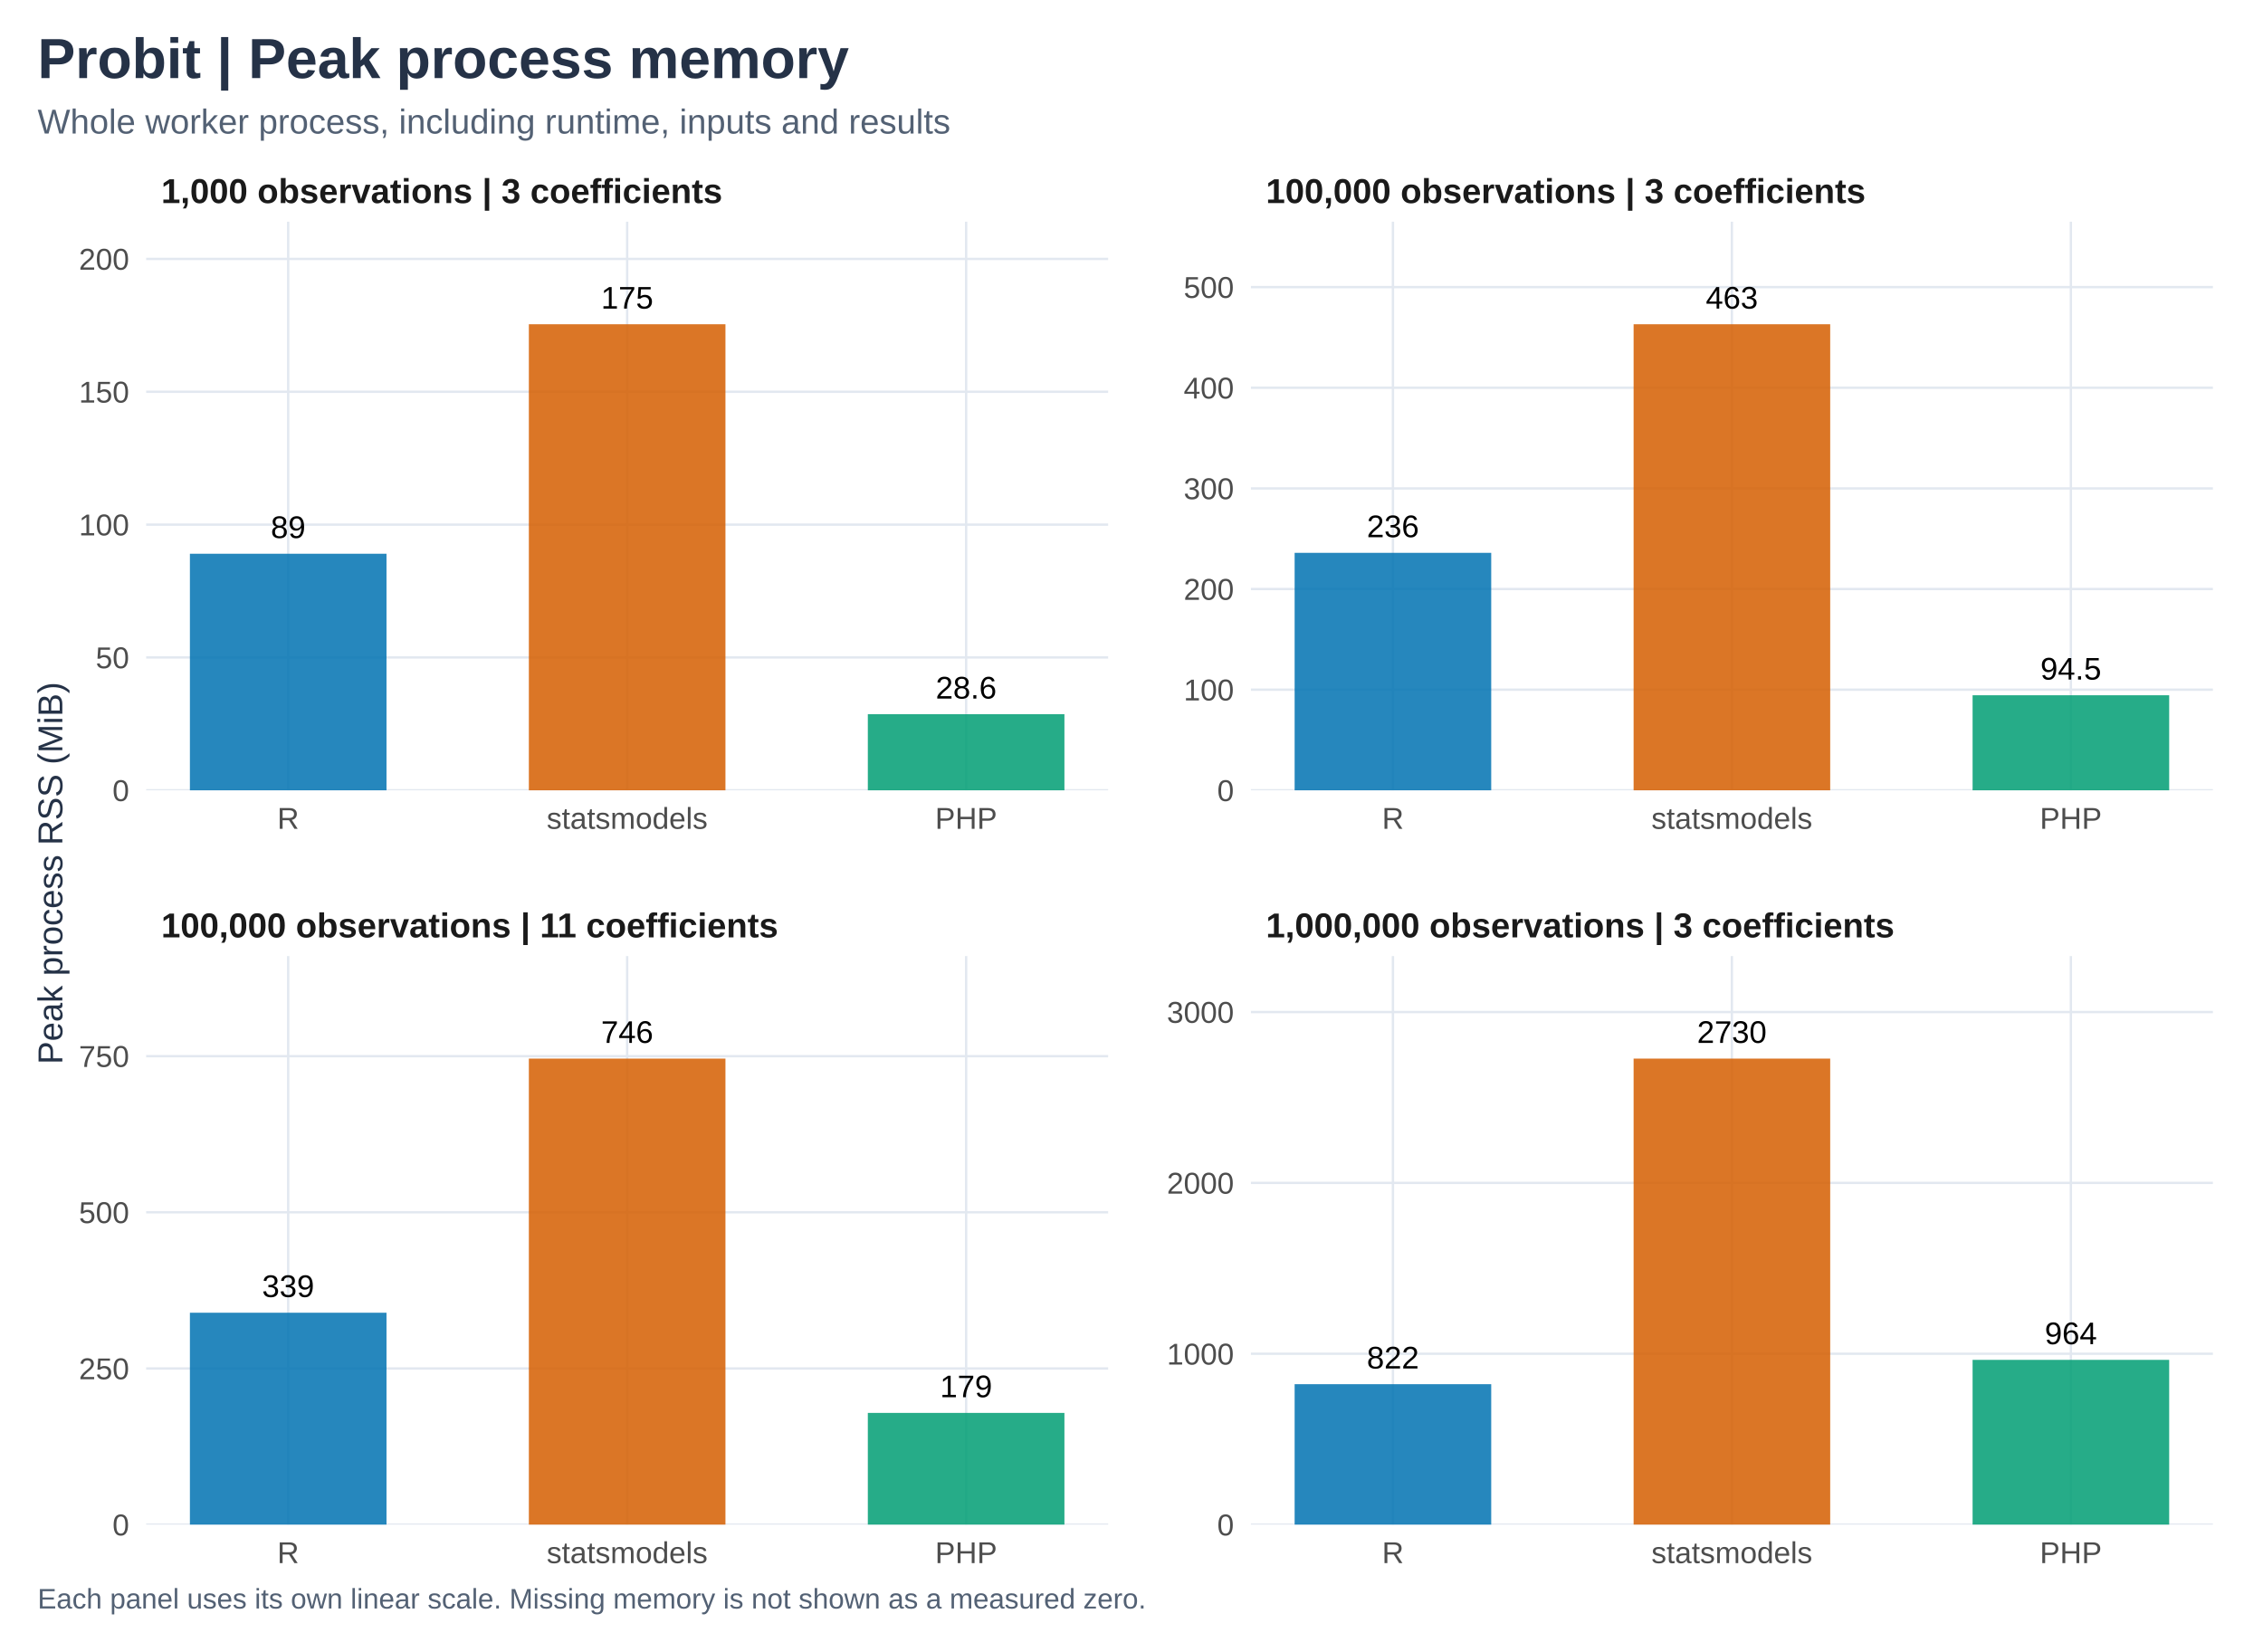
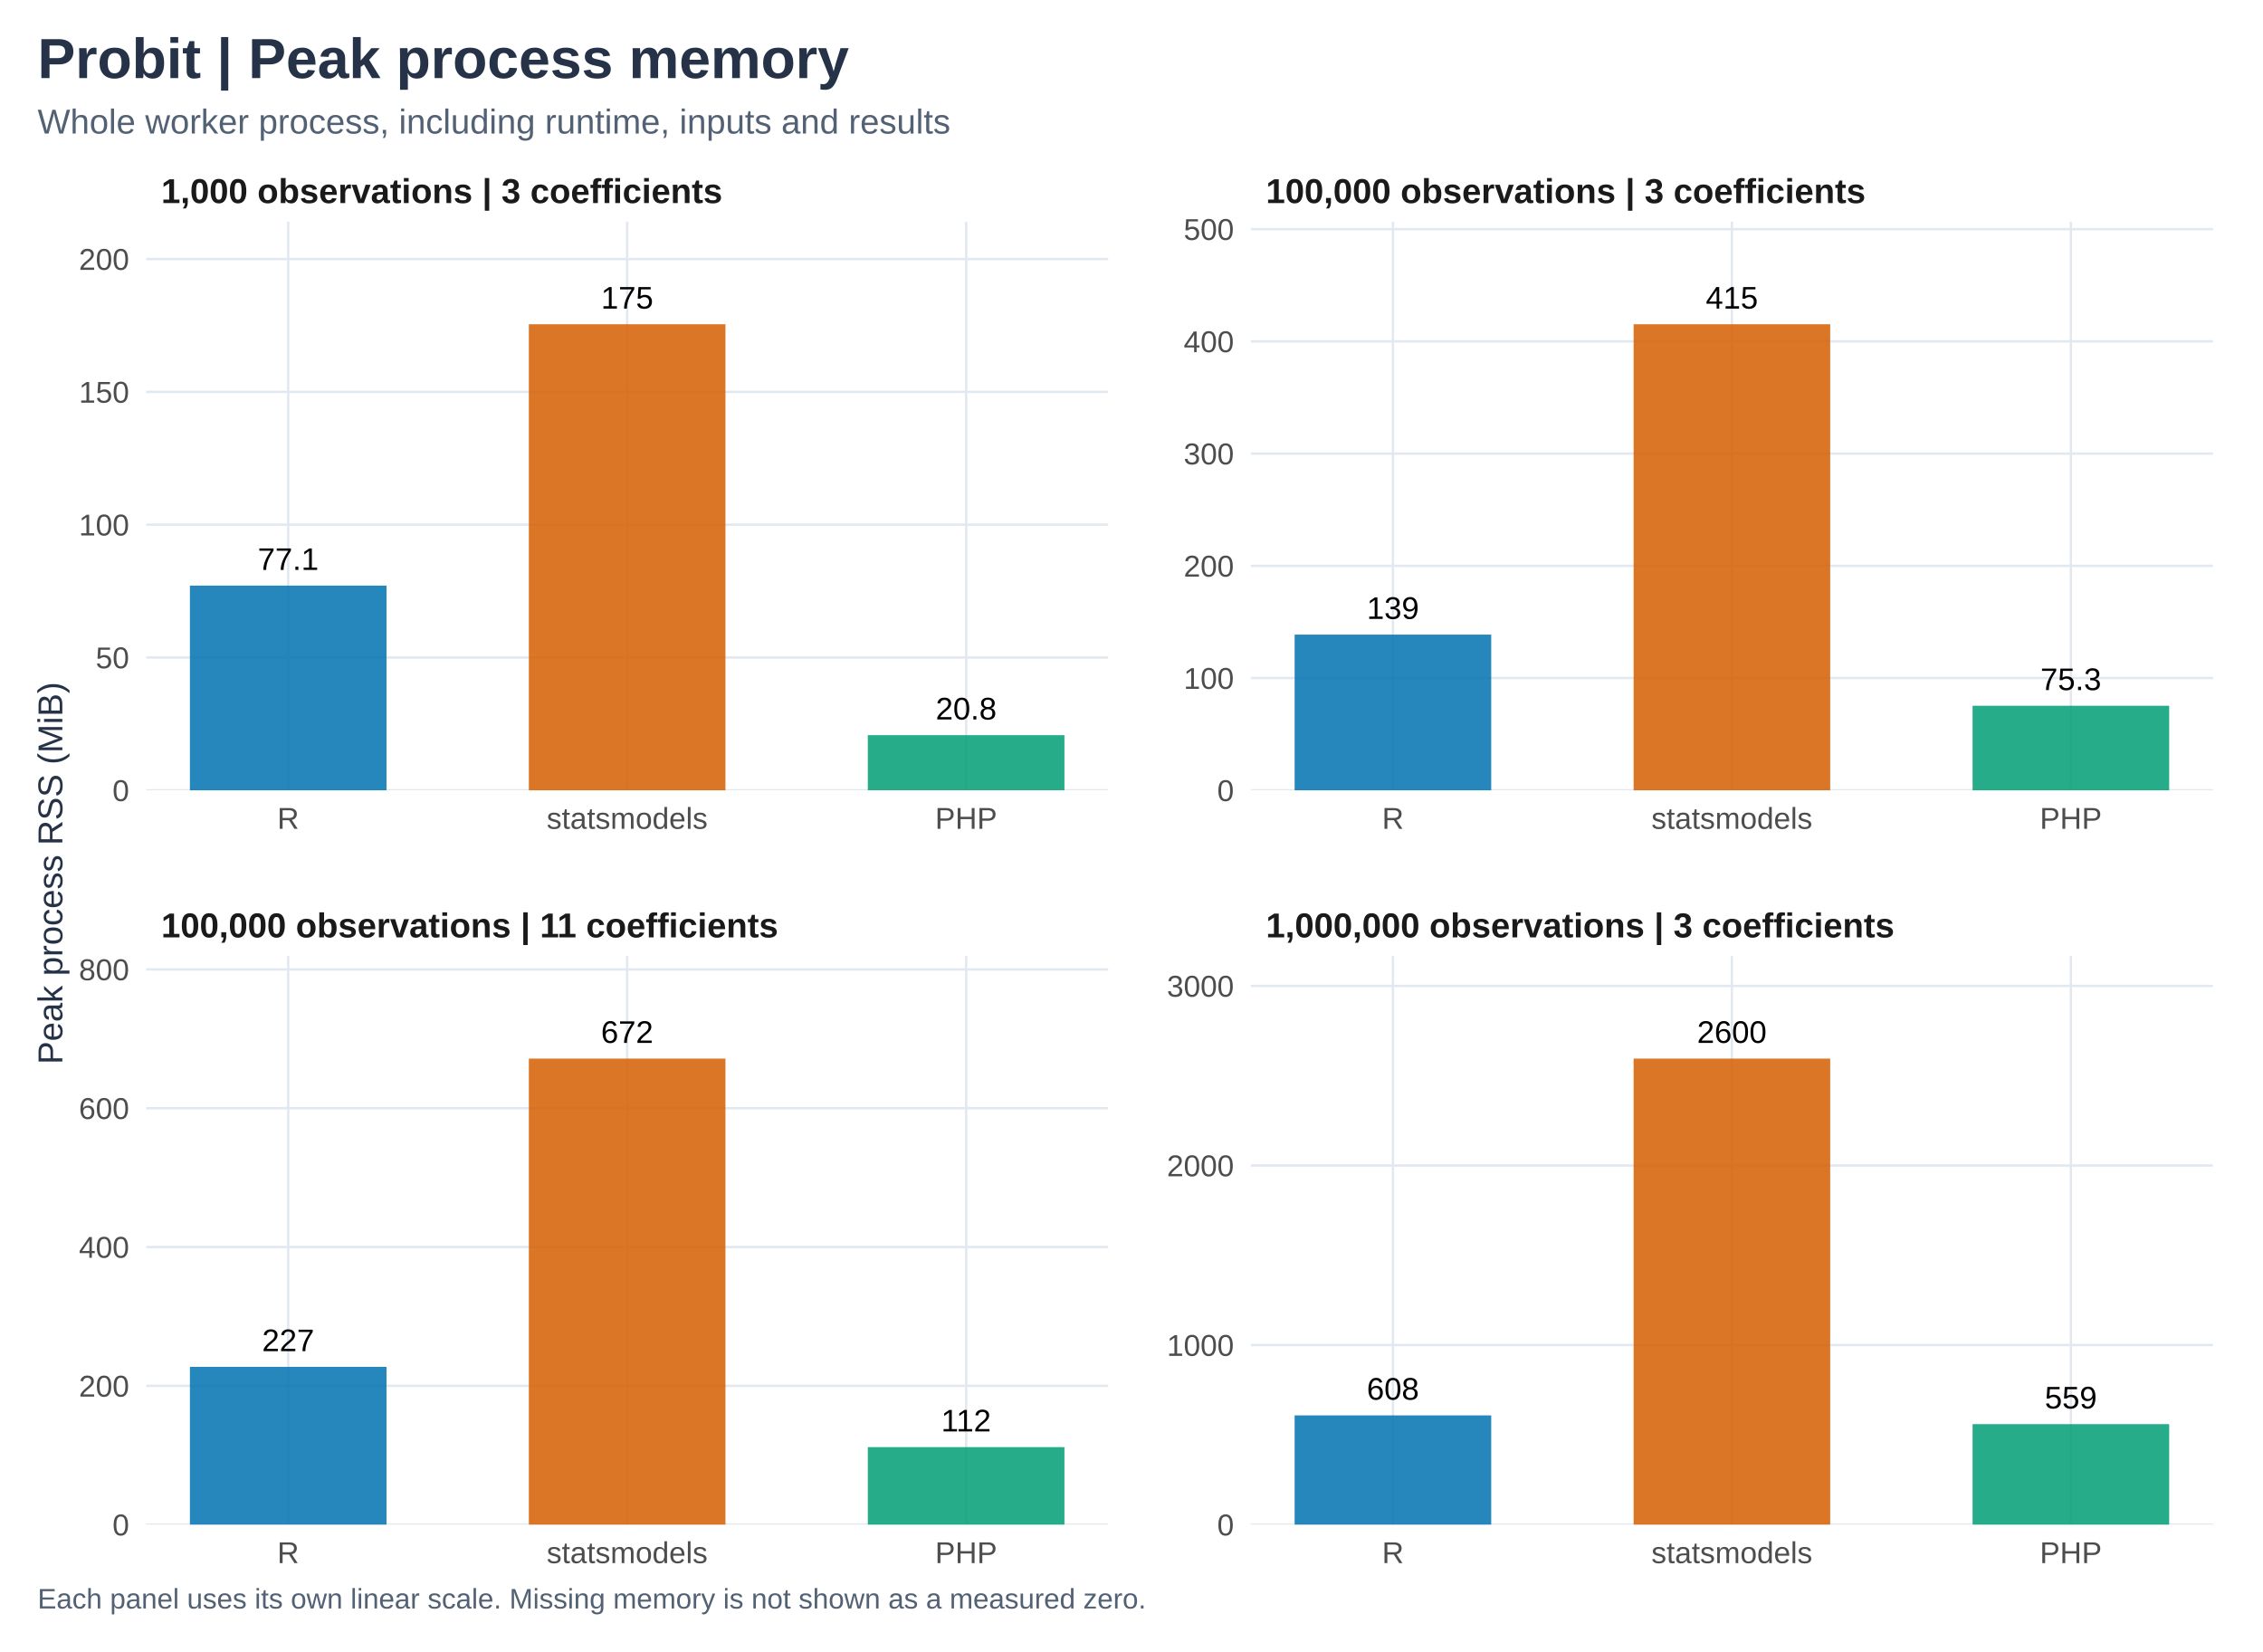
<svg xmlns="http://www.w3.org/2000/svg" width="720.00pt" height="525.60pt" viewBox="0 0 720.00 525.60">
  <g class="svglite">
    <defs>
      <style type="text/css">
    .svglite line, .svglite polyline, .svglite polygon, .svglite path, .svglite rect, .svglite circle {
      fill: none;
      stroke: #000000;
      stroke-linecap: round;
      stroke-linejoin: round;
      stroke-miterlimit: 10.00;
    }
    .svglite text {
      white-space: pre;
    }
    .svglite g.glyphgroup path {
      fill: inherit;
      stroke: none;
    }
  </style>
    </defs>
    <rect width="100%" height="100%" style="stroke: none; fill: #FFFFFF;" />
    <defs>
      <clipPath id="cpMC4wMHw3MjAuMDB8MC4wMHw1MjUuNjA=">
        <rect x="0.00" y="0.00" width="720.00" height="525.60" />
      </clipPath>
    </defs>
    <g clip-path="url(#cpMC4wMHw3MjAuMDB8MC4wMHw1MjUuNjA=)">
      <rect x="0.00" y="-0" width="720.00" height="525.60" style="stroke-width: 1.16; stroke: none; fill: #FFFFFF;" />
    </g>
    <defs>
      <clipPath id="cpNDYuNTB8MzUyLjU4fDcwLjU1fDI1MS40NA==">
        <rect x="46.50" y="70.55" width="306.07" height="180.89" />
      </clipPath>
    </defs>
    <g clip-path="url(#cpNDYuNTB8MzUyLjU4fDcwLjU1fDI1MS40NA==)">
      <polyline points="46.50,251.44 352.58,251.44 " style="stroke-width: 0.75; stroke: #E2E8F0; stroke-linecap: butt;" />
-       <polyline points="46.50,209.17 352.58,209.17 " style="stroke-width: 0.75; stroke: #E2E8F0; stroke-linecap: butt;" />
-       <polyline points="46.50,166.91 352.58,166.91 " style="stroke-width: 0.75; stroke: #E2E8F0; stroke-linecap: butt;" />
-       <polyline points="46.50,124.64 352.58,124.64 " style="stroke-width: 0.75; stroke: #E2E8F0; stroke-linecap: butt;" />
-       <polyline points="46.50,82.38 352.58,82.38 " style="stroke-width: 0.75; stroke: #E2E8F0; stroke-linecap: butt;" />
+       <polyline points="46.50,209.19 352.58,209.19 " style="stroke-width: 0.75; stroke: #E2E8F0; stroke-linecap: butt;" />
+       <polyline points="46.50,166.93 352.58,166.93 " style="stroke-width: 0.75; stroke: #E2E8F0; stroke-linecap: butt;" />
+       <polyline points="46.50,124.68 352.58,124.68 " style="stroke-width: 0.75; stroke: #E2E8F0; stroke-linecap: butt;" />
+       <polyline points="46.50,82.43 352.58,82.43 " style="stroke-width: 0.75; stroke: #E2E8F0; stroke-linecap: butt;" />
      <polyline points="91.69,251.44 91.69,70.55 " style="stroke-width: 0.75; stroke: #E2E8F0; stroke-linecap: butt;" />
      <polyline points="199.54,251.44 199.54,70.55 " style="stroke-width: 0.75; stroke: #E2E8F0; stroke-linecap: butt;" />
      <polyline points="307.39,251.44 307.39,70.55 " style="stroke-width: 0.75; stroke: #E2E8F0; stroke-linecap: butt;" />
-       <rect x="60.42" y="176.17" width="62.55" height="75.27" style="stroke-width: 1.16; stroke: none; stroke-linecap: butt; stroke-linejoin: miter; fill: #0072B2; fill-opacity: 0.85;" />
+       <rect x="60.42" y="186.32" width="62.55" height="65.12" style="stroke-width: 1.16; stroke: none; stroke-linecap: butt; stroke-linejoin: miter; fill: #0072B2; fill-opacity: 0.85;" />
      <rect x="168.26" y="103.17" width="62.55" height="148.27" style="stroke-width: 1.16; stroke: none; stroke-linecap: butt; stroke-linejoin: miter; fill: #D55E00; fill-opacity: 0.85;" />
-       <rect x="276.11" y="227.24" width="62.55" height="24.20" style="stroke-width: 1.16; stroke: none; stroke-linecap: butt; stroke-linejoin: miter; fill: #009E73; fill-opacity: 0.85;" />
-       <text x="91.69" y="171.18" text-anchor="middle" style="font-size: 9.96px; font-family: &quot;Arial&quot;;" textLength="11.06px" lengthAdjust="spacingAndGlyphs">89</text>
+       <rect x="276.11" y="233.90" width="62.55" height="17.53" style="stroke-width: 1.16; stroke: none; stroke-linecap: butt; stroke-linejoin: miter; fill: #009E73; fill-opacity: 0.85;" />
+       <text x="91.69" y="181.33" text-anchor="middle" style="font-size: 9.96px; font-family: &quot;Arial&quot;;" textLength="19.36px" lengthAdjust="spacingAndGlyphs">77.1</text>
      <text x="199.54" y="98.18" text-anchor="middle" style="font-size: 9.96px; font-family: &quot;Arial&quot;;" textLength="16.59px" lengthAdjust="spacingAndGlyphs">175</text>
-       <text x="307.39" y="222.25" text-anchor="middle" style="font-size: 9.96px; font-family: &quot;Arial&quot;;" textLength="19.36px" lengthAdjust="spacingAndGlyphs">28.6</text>
+       <text x="307.39" y="228.91" text-anchor="middle" style="font-size: 9.96px; font-family: &quot;Arial&quot;;" textLength="19.36px" lengthAdjust="spacingAndGlyphs">20.8</text>
    </g>
    <g clip-path="url(#cpMC4wMHw3MjAuMDB8MC4wMHw1MjUuNjA=)">
</g>
    <defs>
      <clipPath id="cpNDYuNTB8MzUyLjU4fDMwNC4xOHw0ODUuMDc=">
        <rect x="46.50" y="304.18" width="306.07" height="180.89" />
      </clipPath>
    </defs>
    <g clip-path="url(#cpNDYuNTB8MzUyLjU4fDMwNC4xOHw0ODUuMDc=)">
      <polyline points="46.50,485.07 352.58,485.07 " style="stroke-width: 0.75; stroke: #E2E8F0; stroke-linecap: butt;" />
-       <polyline points="46.50,435.39 352.58,435.39 " style="stroke-width: 0.75; stroke: #E2E8F0; stroke-linecap: butt;" />
-       <polyline points="46.50,385.70 352.58,385.70 " style="stroke-width: 0.75; stroke: #E2E8F0; stroke-linecap: butt;" />
-       <polyline points="46.50,336.02 352.58,336.02 " style="stroke-width: 0.75; stroke: #E2E8F0; stroke-linecap: butt;" />
+       <polyline points="46.50,440.91 352.58,440.91 " style="stroke-width: 0.75; stroke: #E2E8F0; stroke-linecap: butt;" />
+       <polyline points="46.50,396.75 352.58,396.75 " style="stroke-width: 0.75; stroke: #E2E8F0; stroke-linecap: butt;" />
+       <polyline points="46.50,352.59 352.58,352.59 " style="stroke-width: 0.75; stroke: #E2E8F0; stroke-linecap: butt;" />
+       <polyline points="46.50,308.43 352.58,308.43 " style="stroke-width: 0.75; stroke: #E2E8F0; stroke-linecap: butt;" />
      <polyline points="91.69,485.07 91.69,304.18 " style="stroke-width: 0.75; stroke: #E2E8F0; stroke-linecap: butt;" />
      <polyline points="199.54,485.07 199.54,304.18 " style="stroke-width: 0.75; stroke: #E2E8F0; stroke-linecap: butt;" />
      <polyline points="307.39,485.07 307.39,304.18 " style="stroke-width: 0.75; stroke: #E2E8F0; stroke-linecap: butt;" />
-       <rect x="60.42" y="417.65" width="62.55" height="67.42" style="stroke-width: 1.16; stroke: none; stroke-linecap: butt; stroke-linejoin: miter; fill: #0072B2; fill-opacity: 0.85;" />
+       <rect x="60.42" y="434.88" width="62.55" height="50.19" style="stroke-width: 1.16; stroke: none; stroke-linecap: butt; stroke-linejoin: miter; fill: #0072B2; fill-opacity: 0.85;" />
      <rect x="168.26" y="336.80" width="62.55" height="148.27" style="stroke-width: 1.16; stroke: none; stroke-linecap: butt; stroke-linejoin: miter; fill: #D55E00; fill-opacity: 0.85;" />
-       <rect x="276.11" y="449.53" width="62.55" height="35.54" style="stroke-width: 1.16; stroke: none; stroke-linecap: butt; stroke-linejoin: miter; fill: #009E73; fill-opacity: 0.85;" />
-       <text x="91.69" y="412.66" text-anchor="middle" style="font-size: 9.96px; font-family: &quot;Arial&quot;;" textLength="16.59px" lengthAdjust="spacingAndGlyphs">339</text>
-       <text x="199.54" y="331.81" text-anchor="middle" style="font-size: 9.96px; font-family: &quot;Arial&quot;;" textLength="16.59px" lengthAdjust="spacingAndGlyphs">746</text>
-       <text x="307.39" y="444.54" text-anchor="middle" style="font-size: 9.96px; font-family: &quot;Arial&quot;;" textLength="16.59px" lengthAdjust="spacingAndGlyphs">179</text>
+       <rect x="276.11" y="460.42" width="62.55" height="24.65" style="stroke-width: 1.16; stroke: none; stroke-linecap: butt; stroke-linejoin: miter; fill: #009E73; fill-opacity: 0.85;" />
+       <text x="91.69" y="429.89" text-anchor="middle" style="font-size: 9.96px; font-family: &quot;Arial&quot;;" textLength="16.59px" lengthAdjust="spacingAndGlyphs">227</text>
+       <text x="199.54" y="331.81" text-anchor="middle" style="font-size: 9.96px; font-family: &quot;Arial&quot;;" textLength="16.59px" lengthAdjust="spacingAndGlyphs">672</text>
+       <text x="307.39" y="455.43" text-anchor="middle" style="font-size: 9.96px; font-family: &quot;Arial&quot;;" textLength="15.86px" lengthAdjust="spacingAndGlyphs">112</text>
    </g>
    <g clip-path="url(#cpMC4wMHw3MjAuMDB8MC4wMHw1MjUuNjA=)">
</g>
    <defs>
      <clipPath id="cpMzk3Ljk5fDcwNC4wNnw3MC41NXwyNTEuNDQ=">
        <rect x="397.99" y="70.55" width="306.07" height="180.89" />
      </clipPath>
    </defs>
    <g clip-path="url(#cpMzk3Ljk5fDcwNC4wNnw3MC41NXwyNTEuNDQ=)">
      <polyline points="397.99,251.44 704.06,251.44 " style="stroke-width: 0.75; stroke: #E2E8F0; stroke-linecap: butt;" />
-       <polyline points="397.99,219.42 704.06,219.42 " style="stroke-width: 0.75; stroke: #E2E8F0; stroke-linecap: butt;" />
-       <polyline points="397.99,187.40 704.06,187.40 " style="stroke-width: 0.75; stroke: #E2E8F0; stroke-linecap: butt;" />
-       <polyline points="397.99,155.39 704.06,155.39 " style="stroke-width: 0.75; stroke: #E2E8F0; stroke-linecap: butt;" />
-       <polyline points="397.99,123.37 704.06,123.37 " style="stroke-width: 0.75; stroke: #E2E8F0; stroke-linecap: butt;" />
-       <polyline points="397.99,91.35 704.06,91.35 " style="stroke-width: 0.75; stroke: #E2E8F0; stroke-linecap: butt;" />
+       <polyline points="397.99,215.73 704.06,215.73 " style="stroke-width: 0.75; stroke: #E2E8F0; stroke-linecap: butt;" />
+       <polyline points="397.99,180.03 704.06,180.03 " style="stroke-width: 0.75; stroke: #E2E8F0; stroke-linecap: butt;" />
+       <polyline points="397.99,144.32 704.06,144.32 " style="stroke-width: 0.75; stroke: #E2E8F0; stroke-linecap: butt;" />
+       <polyline points="397.99,108.61 704.06,108.61 " style="stroke-width: 0.75; stroke: #E2E8F0; stroke-linecap: butt;" />
+       <polyline points="397.99,72.91 704.06,72.91 " style="stroke-width: 0.75; stroke: #E2E8F0; stroke-linecap: butt;" />
      <polyline points="443.18,251.44 443.18,70.55 " style="stroke-width: 0.75; stroke: #E2E8F0; stroke-linecap: butt;" />
      <polyline points="551.02,251.44 551.02,70.55 " style="stroke-width: 0.75; stroke: #E2E8F0; stroke-linecap: butt;" />
      <polyline points="658.87,251.44 658.87,70.55 " style="stroke-width: 0.75; stroke: #E2E8F0; stroke-linecap: butt;" />
-       <rect x="411.90" y="175.90" width="62.55" height="75.54" style="stroke-width: 1.16; stroke: none; stroke-linecap: butt; stroke-linejoin: miter; fill: #0072B2; fill-opacity: 0.85;" />
+       <rect x="411.90" y="201.90" width="62.55" height="49.54" style="stroke-width: 1.16; stroke: none; stroke-linecap: butt; stroke-linejoin: miter; fill: #0072B2; fill-opacity: 0.85;" />
      <rect x="519.75" y="103.17" width="62.55" height="148.27" style="stroke-width: 1.16; stroke: none; stroke-linecap: butt; stroke-linejoin: miter; fill: #D55E00; fill-opacity: 0.85;" />
-       <rect x="627.60" y="221.20" width="62.55" height="30.24" style="stroke-width: 1.16; stroke: none; stroke-linecap: butt; stroke-linejoin: miter; fill: #009E73; fill-opacity: 0.85;" />
-       <text x="443.18" y="170.91" text-anchor="middle" style="font-size: 9.96px; font-family: &quot;Arial&quot;;" textLength="16.59px" lengthAdjust="spacingAndGlyphs">236</text>
-       <text x="551.02" y="98.18" text-anchor="middle" style="font-size: 9.96px; font-family: &quot;Arial&quot;;" textLength="16.59px" lengthAdjust="spacingAndGlyphs">463</text>
-       <text x="658.87" y="216.21" text-anchor="middle" style="font-size: 9.96px; font-family: &quot;Arial&quot;;" textLength="19.36px" lengthAdjust="spacingAndGlyphs">94.5</text>
+       <rect x="627.60" y="224.55" width="62.55" height="26.89" style="stroke-width: 1.16; stroke: none; stroke-linecap: butt; stroke-linejoin: miter; fill: #009E73; fill-opacity: 0.85;" />
+       <text x="443.18" y="196.91" text-anchor="middle" style="font-size: 9.96px; font-family: &quot;Arial&quot;;" textLength="16.59px" lengthAdjust="spacingAndGlyphs">139</text>
+       <text x="551.02" y="98.18" text-anchor="middle" style="font-size: 9.96px; font-family: &quot;Arial&quot;;" textLength="16.59px" lengthAdjust="spacingAndGlyphs">415</text>
+       <text x="658.87" y="219.56" text-anchor="middle" style="font-size: 9.96px; font-family: &quot;Arial&quot;;" textLength="19.36px" lengthAdjust="spacingAndGlyphs">75.3</text>
    </g>
    <g clip-path="url(#cpMC4wMHw3MjAuMDB8MC4wMHw1MjUuNjA=)">
</g>
    <defs>
      <clipPath id="cpMzk3Ljk5fDcwNC4wNnwzMDQuMTh8NDg1LjA3">
        <rect x="397.99" y="304.18" width="306.07" height="180.89" />
      </clipPath>
    </defs>
    <g clip-path="url(#cpMzk3Ljk5fDcwNC4wNnwzMDQuMTh8NDg1LjA3)">
      <polyline points="397.99,485.07 704.06,485.07 " style="stroke-width: 0.75; stroke: #E2E8F0; stroke-linecap: butt;" />
-       <polyline points="397.99,430.71 704.06,430.71 " style="stroke-width: 0.75; stroke: #E2E8F0; stroke-linecap: butt;" />
-       <polyline points="397.99,376.35 704.06,376.35 " style="stroke-width: 0.75; stroke: #E2E8F0; stroke-linecap: butt;" />
-       <polyline points="397.99,321.99 704.06,321.99 " style="stroke-width: 0.75; stroke: #E2E8F0; stroke-linecap: butt;" />
+       <polyline points="397.99,427.94 704.06,427.94 " style="stroke-width: 0.75; stroke: #E2E8F0; stroke-linecap: butt;" />
+       <polyline points="397.99,370.81 704.06,370.81 " style="stroke-width: 0.75; stroke: #E2E8F0; stroke-linecap: butt;" />
+       <polyline points="397.99,313.68 704.06,313.68 " style="stroke-width: 0.75; stroke: #E2E8F0; stroke-linecap: butt;" />
      <polyline points="443.18,485.07 443.18,304.18 " style="stroke-width: 0.75; stroke: #E2E8F0; stroke-linecap: butt;" />
      <polyline points="551.02,485.07 551.02,304.18 " style="stroke-width: 0.75; stroke: #E2E8F0; stroke-linecap: butt;" />
      <polyline points="658.87,485.07 658.87,304.18 " style="stroke-width: 0.75; stroke: #E2E8F0; stroke-linecap: butt;" />
-       <rect x="411.90" y="440.39" width="62.55" height="44.69" style="stroke-width: 1.16; stroke: none; stroke-linecap: butt; stroke-linejoin: miter; fill: #0072B2; fill-opacity: 0.85;" />
+       <rect x="411.90" y="450.32" width="62.55" height="34.75" style="stroke-width: 1.16; stroke: none; stroke-linecap: butt; stroke-linejoin: miter; fill: #0072B2; fill-opacity: 0.85;" />
      <rect x="519.75" y="336.80" width="62.55" height="148.27" style="stroke-width: 1.16; stroke: none; stroke-linecap: butt; stroke-linejoin: miter; fill: #D55E00; fill-opacity: 0.85;" />
-       <rect x="627.60" y="432.66" width="62.55" height="52.41" style="stroke-width: 1.16; stroke: none; stroke-linecap: butt; stroke-linejoin: miter; fill: #009E73; fill-opacity: 0.85;" />
-       <text x="443.18" y="435.40" text-anchor="middle" style="font-size: 9.96px; font-family: &quot;Arial&quot;;" textLength="16.59px" lengthAdjust="spacingAndGlyphs">822</text>
-       <text x="551.02" y="331.81" text-anchor="middle" style="font-size: 9.96px; font-family: &quot;Arial&quot;;" textLength="22.12px" lengthAdjust="spacingAndGlyphs">2730</text>
-       <text x="658.87" y="427.67" text-anchor="middle" style="font-size: 9.96px; font-family: &quot;Arial&quot;;" textLength="16.59px" lengthAdjust="spacingAndGlyphs">964</text>
+       <rect x="627.60" y="453.11" width="62.55" height="31.96" style="stroke-width: 1.16; stroke: none; stroke-linecap: butt; stroke-linejoin: miter; fill: #009E73; fill-opacity: 0.85;" />
+       <text x="443.18" y="445.33" text-anchor="middle" style="font-size: 9.96px; font-family: &quot;Arial&quot;;" textLength="16.59px" lengthAdjust="spacingAndGlyphs">608</text>
+       <text x="551.02" y="331.81" text-anchor="middle" style="font-size: 9.96px; font-family: &quot;Arial&quot;;" textLength="22.12px" lengthAdjust="spacingAndGlyphs">2600</text>
+       <text x="658.87" y="448.12" text-anchor="middle" style="font-size: 9.96px; font-family: &quot;Arial&quot;;" textLength="16.59px" lengthAdjust="spacingAndGlyphs">559</text>
    </g>
    <g clip-path="url(#cpMC4wMHw3MjAuMDB8MC4wMHw1MjUuNjA=)">
</g>
    <defs>
      <clipPath id="cpNDYuNTB8MzUyLjU4fDI4NC40MnwzMDQuMTg=">
        <rect x="46.50" y="284.42" width="306.07" height="19.76" />
      </clipPath>
    </defs>
    <g clip-path="url(#cpNDYuNTB8MzUyLjU4fDI4NC40MnwzMDQuMTg=)">
      <text x="51.29" y="298.24" style="font-size: 11.00px; font-weight: bold;fill: #1A1A1A; font-family: &quot;Arial&quot;;" textLength="196.44px" lengthAdjust="spacingAndGlyphs">100,000 observations | 11 coefficients</text>
    </g>
    <g clip-path="url(#cpMC4wMHw3MjAuMDB8MC4wMHw1MjUuNjA=)">
</g>
    <defs>
      <clipPath id="cpMzk3Ljk5fDcwNC4wNnwyODQuNDJ8MzA0LjE4">
        <rect x="397.99" y="284.42" width="306.07" height="19.76" />
      </clipPath>
    </defs>
    <g clip-path="url(#cpMzk3Ljk5fDcwNC4wNnwyODQuNDJ8MzA0LjE4)">
      <text x="402.77" y="298.24" style="font-size: 11.00px; font-weight: bold;fill: #1A1A1A; font-family: &quot;Arial&quot;;" textLength="200.11px" lengthAdjust="spacingAndGlyphs">1,000,000 observations | 3 coefficients</text>
    </g>
    <g clip-path="url(#cpMC4wMHw3MjAuMDB8MC4wMHw1MjUuNjA=)">
</g>
    <defs>
      <clipPath id="cpNDYuNTB8MzUyLjU4fDUwLjc5fDcwLjU1">
        <rect x="46.50" y="50.79" width="306.07" height="19.76" />
      </clipPath>
    </defs>
    <g clip-path="url(#cpNDYuNTB8MzUyLjU4fDUwLjc5fDcwLjU1)">
      <text x="51.29" y="64.61" style="font-size: 11.00px; font-weight: bold;fill: #1A1A1A; font-family: &quot;Arial&quot;;" textLength="178.67px" lengthAdjust="spacingAndGlyphs">1,000 observations | 3 coefficients</text>
    </g>
    <g clip-path="url(#cpMC4wMHw3MjAuMDB8MC4wMHw1MjUuNjA=)">
</g>
    <defs>
      <clipPath id="cpMzk3Ljk5fDcwNC4wNnw1MC43OXw3MC41NQ==">
        <rect x="397.99" y="50.79" width="306.07" height="19.76" />
      </clipPath>
    </defs>
    <g clip-path="url(#cpMzk3Ljk5fDcwNC4wNnw1MC43OXw3MC41NQ==)">
      <text x="402.77" y="64.61" style="font-size: 11.00px; font-weight: bold;fill: #1A1A1A; font-family: &quot;Arial&quot;;" textLength="190.92px" lengthAdjust="spacingAndGlyphs">100,000 observations | 3 coefficients</text>
    </g>
    <g clip-path="url(#cpMC4wMHw3MjAuMDB8MC4wMHw1MjUuNjA=)">
      <text x="91.69" y="497.32" text-anchor="middle" style="font-size: 9.60px;fill: #4D4D4D; font-family: &quot;Arial&quot;;" textLength="6.92px" lengthAdjust="spacingAndGlyphs">R</text>
      <text x="199.54" y="497.32" text-anchor="middle" style="font-size: 9.60px;fill: #4D4D4D; font-family: &quot;Arial&quot;;" textLength="51.16px" lengthAdjust="spacingAndGlyphs">statsmodels</text>
      <text x="307.39" y="497.32" text-anchor="middle" style="font-size: 9.60px;fill: #4D4D4D; font-family: &quot;Arial&quot;;" textLength="19.73px" lengthAdjust="spacingAndGlyphs">PHP</text>
      <text x="443.18" y="497.32" text-anchor="middle" style="font-size: 9.60px;fill: #4D4D4D; font-family: &quot;Arial&quot;;" textLength="6.92px" lengthAdjust="spacingAndGlyphs">R</text>
      <text x="551.02" y="497.32" text-anchor="middle" style="font-size: 9.60px;fill: #4D4D4D; font-family: &quot;Arial&quot;;" textLength="51.16px" lengthAdjust="spacingAndGlyphs">statsmodels</text>
      <text x="658.87" y="497.32" text-anchor="middle" style="font-size: 9.60px;fill: #4D4D4D; font-family: &quot;Arial&quot;;" textLength="19.73px" lengthAdjust="spacingAndGlyphs">PHP</text>
      <text x="91.69" y="263.69" text-anchor="middle" style="font-size: 9.60px;fill: #4D4D4D; font-family: &quot;Arial&quot;;" textLength="6.92px" lengthAdjust="spacingAndGlyphs">R</text>
      <text x="199.54" y="263.69" text-anchor="middle" style="font-size: 9.60px;fill: #4D4D4D; font-family: &quot;Arial&quot;;" textLength="51.16px" lengthAdjust="spacingAndGlyphs">statsmodels</text>
      <text x="307.39" y="263.69" text-anchor="middle" style="font-size: 9.60px;fill: #4D4D4D; font-family: &quot;Arial&quot;;" textLength="19.73px" lengthAdjust="spacingAndGlyphs">PHP</text>
      <text x="443.18" y="263.69" text-anchor="middle" style="font-size: 9.60px;fill: #4D4D4D; font-family: &quot;Arial&quot;;" textLength="6.92px" lengthAdjust="spacingAndGlyphs">R</text>
      <text x="551.02" y="263.69" text-anchor="middle" style="font-size: 9.60px;fill: #4D4D4D; font-family: &quot;Arial&quot;;" textLength="51.16px" lengthAdjust="spacingAndGlyphs">statsmodels</text>
      <text x="658.87" y="263.69" text-anchor="middle" style="font-size: 9.60px;fill: #4D4D4D; font-family: &quot;Arial&quot;;" textLength="19.73px" lengthAdjust="spacingAndGlyphs">PHP</text>
      <text x="392.61" y="254.87" text-anchor="end" style="font-size: 9.60px;fill: #4D4D4D; font-family: &quot;Arial&quot;;" textLength="5.33px" lengthAdjust="spacingAndGlyphs">0</text>
-       <text x="392.61" y="222.85" text-anchor="end" style="font-size: 9.60px;fill: #4D4D4D; font-family: &quot;Arial&quot;;" textLength="15.98px" lengthAdjust="spacingAndGlyphs">100</text>
-       <text x="392.61" y="190.84" text-anchor="end" style="font-size: 9.60px;fill: #4D4D4D; font-family: &quot;Arial&quot;;" textLength="15.98px" lengthAdjust="spacingAndGlyphs">200</text>
-       <text x="392.61" y="158.82" text-anchor="end" style="font-size: 9.60px;fill: #4D4D4D; font-family: &quot;Arial&quot;;" textLength="15.98px" lengthAdjust="spacingAndGlyphs">300</text>
-       <text x="392.61" y="126.80" text-anchor="end" style="font-size: 9.60px;fill: #4D4D4D; font-family: &quot;Arial&quot;;" textLength="15.98px" lengthAdjust="spacingAndGlyphs">400</text>
-       <text x="392.61" y="94.78" text-anchor="end" style="font-size: 9.60px;fill: #4D4D4D; font-family: &quot;Arial&quot;;" textLength="15.98px" lengthAdjust="spacingAndGlyphs">500</text>
+       <text x="392.61" y="219.17" text-anchor="end" style="font-size: 9.60px;fill: #4D4D4D; font-family: &quot;Arial&quot;;" textLength="15.98px" lengthAdjust="spacingAndGlyphs">100</text>
+       <text x="392.61" y="183.46" text-anchor="end" style="font-size: 9.60px;fill: #4D4D4D; font-family: &quot;Arial&quot;;" textLength="15.98px" lengthAdjust="spacingAndGlyphs">200</text>
+       <text x="392.61" y="147.75" text-anchor="end" style="font-size: 9.60px;fill: #4D4D4D; font-family: &quot;Arial&quot;;" textLength="15.98px" lengthAdjust="spacingAndGlyphs">300</text>
+       <text x="392.61" y="112.05" text-anchor="end" style="font-size: 9.60px;fill: #4D4D4D; font-family: &quot;Arial&quot;;" textLength="15.98px" lengthAdjust="spacingAndGlyphs">400</text>
+       <text x="392.61" y="76.34" text-anchor="end" style="font-size: 9.60px;fill: #4D4D4D; font-family: &quot;Arial&quot;;" textLength="15.98px" lengthAdjust="spacingAndGlyphs">500</text>
      <text x="392.61" y="488.51" text-anchor="end" style="font-size: 9.60px;fill: #4D4D4D; font-family: &quot;Arial&quot;;" textLength="5.33px" lengthAdjust="spacingAndGlyphs">0</text>
-       <text x="392.61" y="434.15" text-anchor="end" style="font-size: 9.60px;fill: #4D4D4D; font-family: &quot;Arial&quot;;" textLength="21.31px" lengthAdjust="spacingAndGlyphs">1000</text>
-       <text x="392.61" y="379.78" text-anchor="end" style="font-size: 9.60px;fill: #4D4D4D; font-family: &quot;Arial&quot;;" textLength="21.31px" lengthAdjust="spacingAndGlyphs">2000</text>
-       <text x="392.61" y="325.42" text-anchor="end" style="font-size: 9.60px;fill: #4D4D4D; font-family: &quot;Arial&quot;;" textLength="21.31px" lengthAdjust="spacingAndGlyphs">3000</text>
+       <text x="392.61" y="431.38" text-anchor="end" style="font-size: 9.60px;fill: #4D4D4D; font-family: &quot;Arial&quot;;" textLength="21.31px" lengthAdjust="spacingAndGlyphs">1000</text>
+       <text x="392.61" y="374.24" text-anchor="end" style="font-size: 9.60px;fill: #4D4D4D; font-family: &quot;Arial&quot;;" textLength="21.31px" lengthAdjust="spacingAndGlyphs">2000</text>
+       <text x="392.61" y="317.11" text-anchor="end" style="font-size: 9.60px;fill: #4D4D4D; font-family: &quot;Arial&quot;;" textLength="21.31px" lengthAdjust="spacingAndGlyphs">3000</text>
      <text x="41.12" y="254.87" text-anchor="end" style="font-size: 9.60px;fill: #4D4D4D; font-family: &quot;Arial&quot;;" textLength="5.33px" lengthAdjust="spacingAndGlyphs">0</text>
-       <text x="41.12" y="212.61" text-anchor="end" style="font-size: 9.60px;fill: #4D4D4D; font-family: &quot;Arial&quot;;" textLength="10.66px" lengthAdjust="spacingAndGlyphs">50</text>
-       <text x="41.12" y="170.34" text-anchor="end" style="font-size: 9.60px;fill: #4D4D4D; font-family: &quot;Arial&quot;;" textLength="15.98px" lengthAdjust="spacingAndGlyphs">100</text>
-       <text x="41.12" y="128.08" text-anchor="end" style="font-size: 9.60px;fill: #4D4D4D; font-family: &quot;Arial&quot;;" textLength="15.98px" lengthAdjust="spacingAndGlyphs">150</text>
-       <text x="41.12" y="85.81" text-anchor="end" style="font-size: 9.60px;fill: #4D4D4D; font-family: &quot;Arial&quot;;" textLength="15.98px" lengthAdjust="spacingAndGlyphs">200</text>
+       <text x="41.12" y="212.62" text-anchor="end" style="font-size: 9.60px;fill: #4D4D4D; font-family: &quot;Arial&quot;;" textLength="10.66px" lengthAdjust="spacingAndGlyphs">50</text>
+       <text x="41.12" y="170.37" text-anchor="end" style="font-size: 9.60px;fill: #4D4D4D; font-family: &quot;Arial&quot;;" textLength="15.98px" lengthAdjust="spacingAndGlyphs">100</text>
+       <text x="41.12" y="128.12" text-anchor="end" style="font-size: 9.60px;fill: #4D4D4D; font-family: &quot;Arial&quot;;" textLength="15.98px" lengthAdjust="spacingAndGlyphs">150</text>
+       <text x="41.12" y="85.86" text-anchor="end" style="font-size: 9.60px;fill: #4D4D4D; font-family: &quot;Arial&quot;;" textLength="15.98px" lengthAdjust="spacingAndGlyphs">200</text>
      <text x="41.12" y="488.51" text-anchor="end" style="font-size: 9.60px;fill: #4D4D4D; font-family: &quot;Arial&quot;;" textLength="5.33px" lengthAdjust="spacingAndGlyphs">0</text>
-       <text x="41.12" y="438.82" text-anchor="end" style="font-size: 9.60px;fill: #4D4D4D; font-family: &quot;Arial&quot;;" textLength="15.98px" lengthAdjust="spacingAndGlyphs">250</text>
-       <text x="41.12" y="389.14" text-anchor="end" style="font-size: 9.60px;fill: #4D4D4D; font-family: &quot;Arial&quot;;" textLength="15.98px" lengthAdjust="spacingAndGlyphs">500</text>
-       <text x="41.12" y="339.45" text-anchor="end" style="font-size: 9.60px;fill: #4D4D4D; font-family: &quot;Arial&quot;;" textLength="15.98px" lengthAdjust="spacingAndGlyphs">750</text>
+       <text x="41.12" y="444.35" text-anchor="end" style="font-size: 9.60px;fill: #4D4D4D; font-family: &quot;Arial&quot;;" textLength="15.98px" lengthAdjust="spacingAndGlyphs">200</text>
+       <text x="41.12" y="400.18" text-anchor="end" style="font-size: 9.60px;fill: #4D4D4D; font-family: &quot;Arial&quot;;" textLength="15.98px" lengthAdjust="spacingAndGlyphs">400</text>
+       <text x="41.12" y="356.02" text-anchor="end" style="font-size: 9.60px;fill: #4D4D4D; font-family: &quot;Arial&quot;;" textLength="15.98px" lengthAdjust="spacingAndGlyphs">600</text>
+       <text x="41.12" y="311.86" text-anchor="end" style="font-size: 9.60px;fill: #4D4D4D; font-family: &quot;Arial&quot;;" textLength="15.98px" lengthAdjust="spacingAndGlyphs">800</text>
      <text transform="translate(19.83,277.81) rotate(-90)" text-anchor="middle" style="font-size: 11.00px;fill: #253247; font-family: &quot;Arial&quot;;" textLength="121.69px" lengthAdjust="spacingAndGlyphs">Peak process RSS (MiB)</text>
      <text x="11.96" y="42.49" style="font-size: 11.00px;fill: #536174; font-family: &quot;Arial&quot;;" textLength="290.56px" lengthAdjust="spacingAndGlyphs">Whole worker process, including runtime, inputs and results</text>
      <text x="11.96" y="24.84" style="font-size: 18.00px; font-weight: bold;fill: #253247; font-family: &quot;Arial&quot;;" textLength="258.17px" lengthAdjust="spacingAndGlyphs">Probit | Peak process memory</text>
      <text x="11.96" y="511.76" style="font-size: 9.00px;fill: #536174; font-family: &quot;Arial&quot;;" textLength="352.50px" lengthAdjust="spacingAndGlyphs">Each panel uses its own linear scale. Missing memory is not shown as a measured zero.</text>
    </g>
  </g>
</svg>
